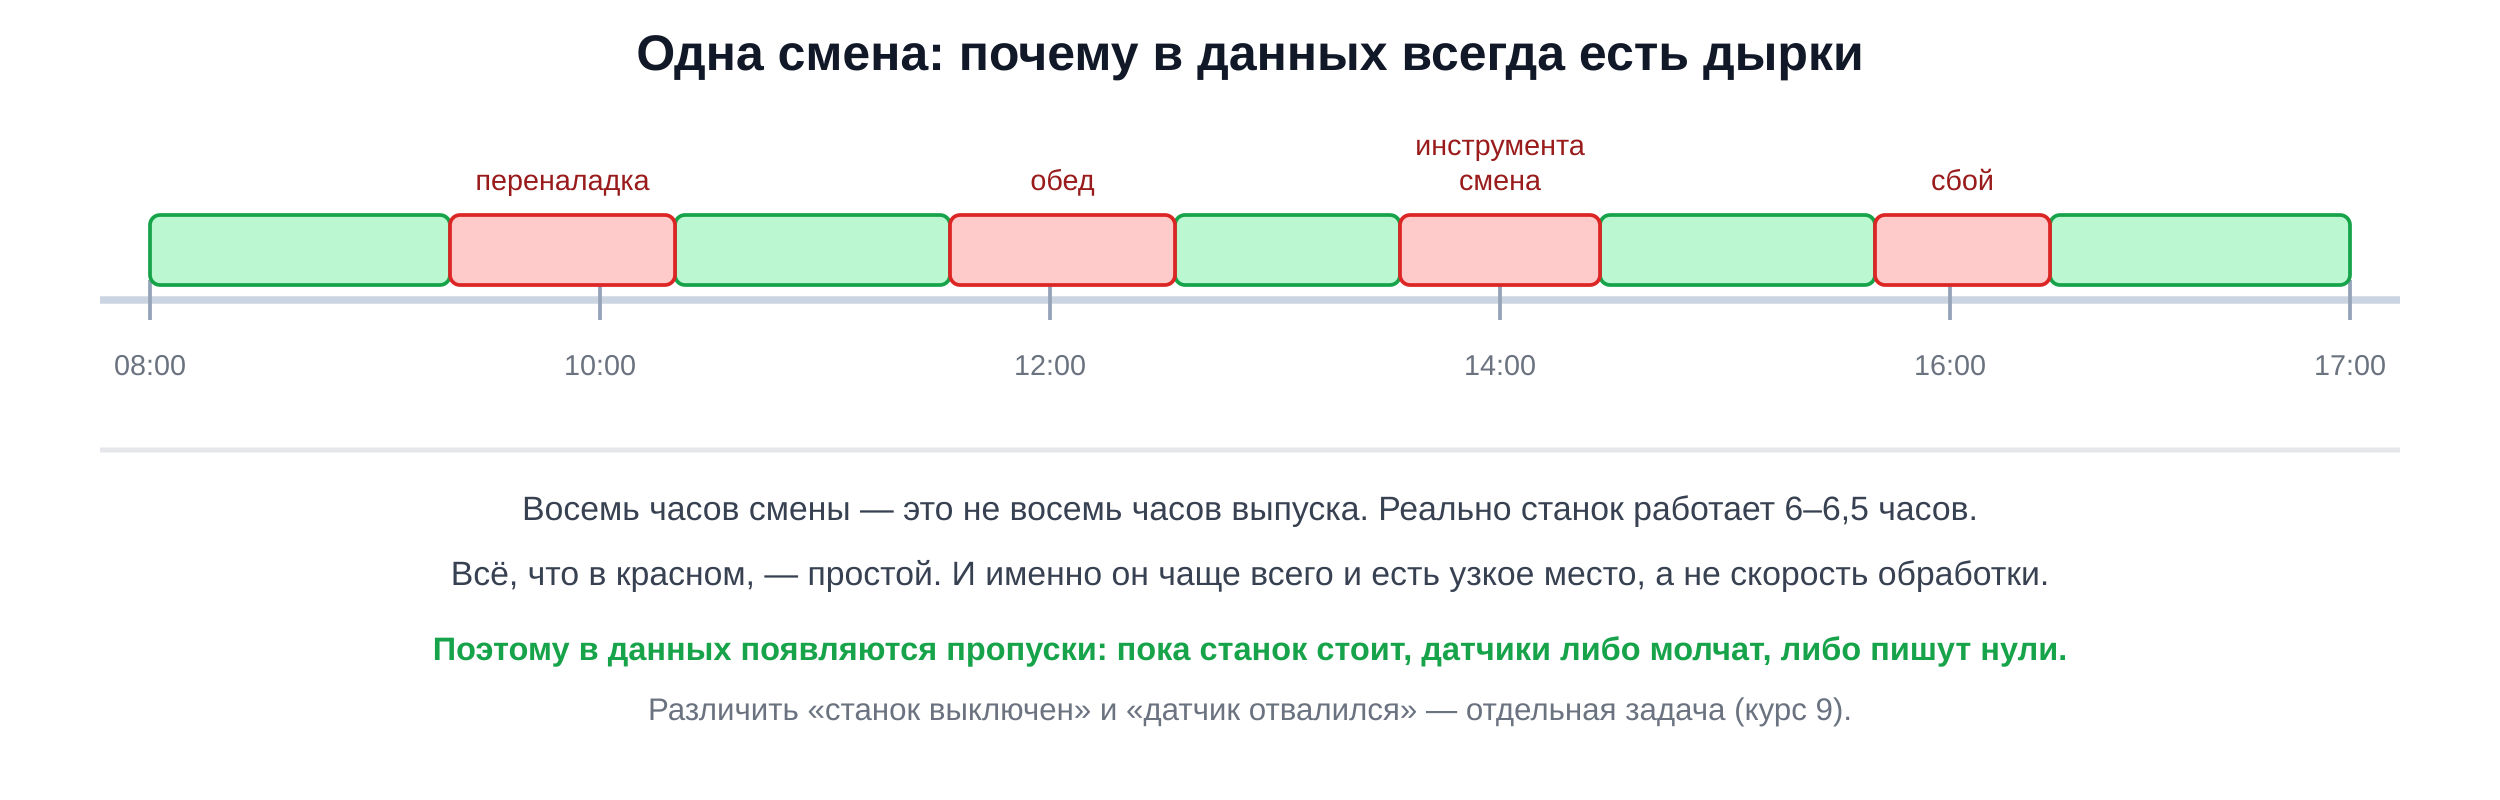
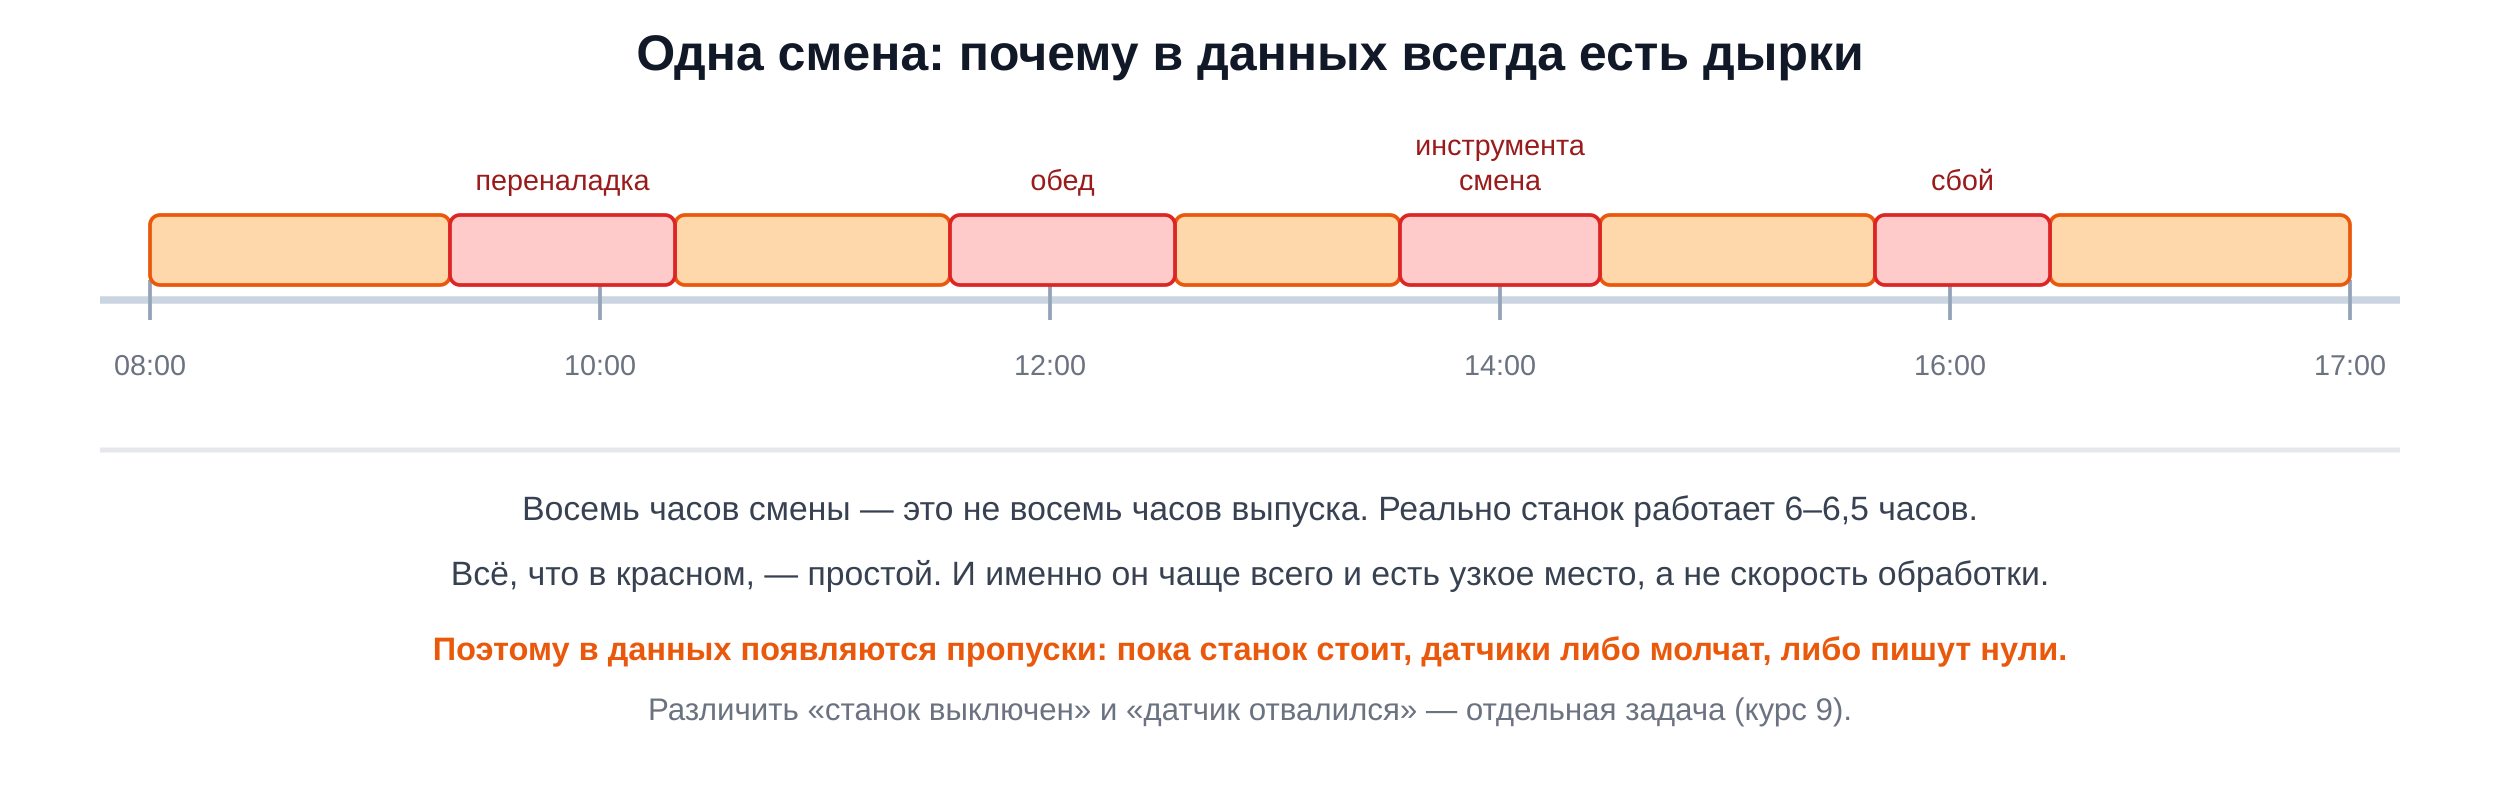
<svg xmlns="http://www.w3.org/2000/svg" width="1000" height="320" viewBox="0 0 1000 320" font-family="Arial, Helvetica, sans-serif">
  <rect width="1000" height="320" fill="#ffffff" />
  <text x="500" y="28" text-anchor="middle" font-size="20" font-weight="bold" fill="#111827">Одна смена: почему в данных всегда есть дырки</text>
  <line x1="40" y1="120" x2="960" y2="120" stroke="#cbd5e1" stroke-width="3" />
  <g font-size="11.5" fill="#6b7280" text-anchor="middle">
    <text x="60" y="150">08:00</text>
    <text x="240" y="150">10:00</text>
    <text x="420" y="150">12:00</text>
    <text x="600" y="150">14:00</text>
    <text x="780" y="150">16:00</text>
    <text x="940" y="150">17:00</text>
  </g>
  <g stroke="#94a3b8" stroke-width="1.5">
    <line x1="60" y1="112" x2="60" y2="128" />
    <line x1="240" y1="112" x2="240" y2="128" />
    <line x1="420" y1="112" x2="420" y2="128" />
    <line x1="600" y1="112" x2="600" y2="128" />
    <line x1="780" y1="112" x2="780" y2="128" />
    <line x1="940" y1="112" x2="940" y2="128" />
  </g>
-   <g fill="#bbf7d0" stroke="#16A34A" stroke-width="1.5">
+   <g fill="#fed7aa" stroke="#EA580C" stroke-width="1.5">
    <rect x="60" y="86" width="120" height="28" rx="4" />
    <rect x="270" y="86" width="110" height="28" rx="4" />
    <rect x="470" y="86" width="90" height="28" rx="4" />
    <rect x="640" y="86" width="110" height="28" rx="4" />
    <rect x="820" y="86" width="120" height="28" rx="4" />
  </g>
  <g fill="#fecaca" stroke="#dc2626" stroke-width="1.5">
    <rect x="180" y="86" width="90" height="28" rx="4" />
    <rect x="380" y="86" width="90" height="28" rx="4" />
    <rect x="560" y="86" width="80" height="28" rx="4" />
    <rect x="750" y="86" width="70" height="28" rx="4" />
  </g>
  <g font-size="11.5" text-anchor="middle">
    <text x="225" y="76" fill="#991b1b">переналадка</text>
    <text x="425" y="76" fill="#991b1b">обед</text>
    <text x="600" y="76" fill="#991b1b">смена</text>
    <text x="600" y="62" fill="#991b1b">инструмента</text>
    <text x="785" y="76" fill="#991b1b">сбой</text>
  </g>
  <line x1="40" y1="180" x2="960" y2="180" stroke="#e5e7eb" stroke-width="2" />
  <text x="500" y="208" text-anchor="middle" font-size="13.5" fill="#374151">Восемь часов смены — это не восемь часов выпуска. Реально станок работает 6–6,5 часов.</text>
  <text x="500" y="234" text-anchor="middle" font-size="13.5" fill="#374151">Всё, что в красном, — простой. И именно он чаще всего и есть узкое место, а не скорость обработки.</text>
-   <text x="500" y="264" text-anchor="middle" font-size="13" fill="#16A34A" font-weight="bold">Поэтому в данных появляются пропуски: пока станок стоит, датчики либо молчат, либо пишут нули.</text>
+   <text x="500" y="264" text-anchor="middle" font-size="13" fill="#EA580C" font-weight="bold">Поэтому в данных появляются пропуски: пока станок стоит, датчики либо молчат, либо пишут нули.</text>
  <text x="500" y="288" text-anchor="middle" font-size="12.5" fill="#6b7280">Различить «станок выключен» и «датчик отвалился» — отдельная задача (курс 9).</text>
</svg>
